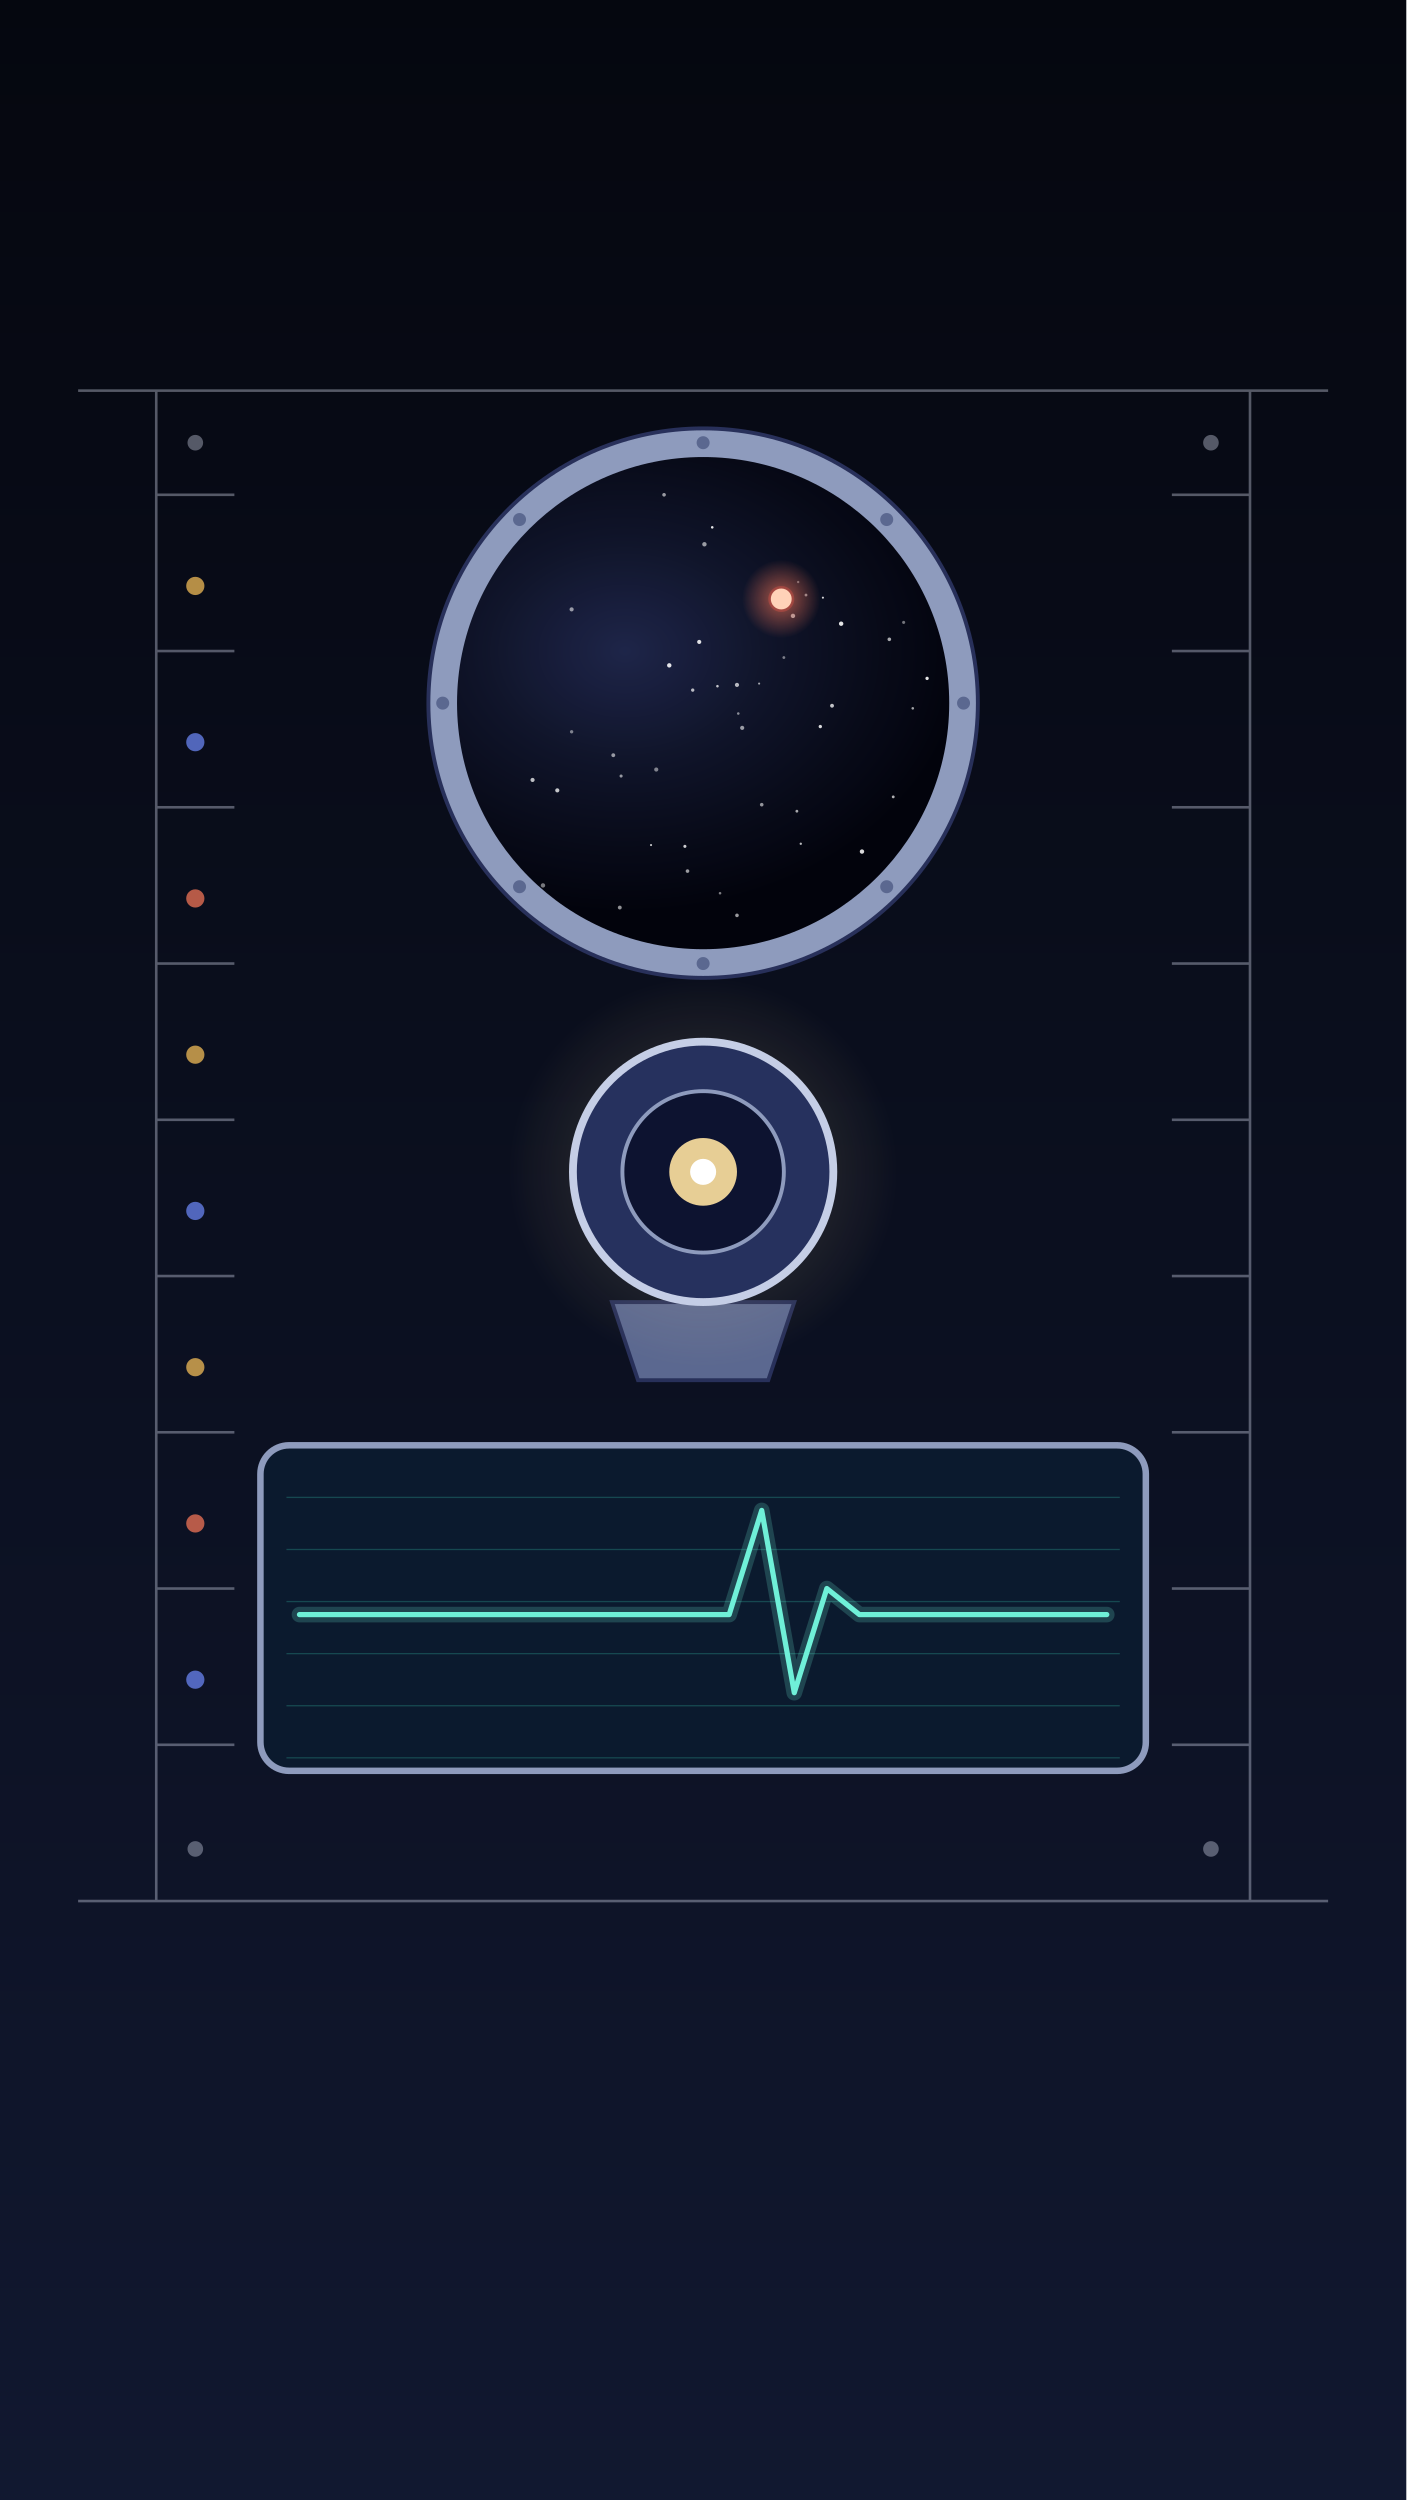
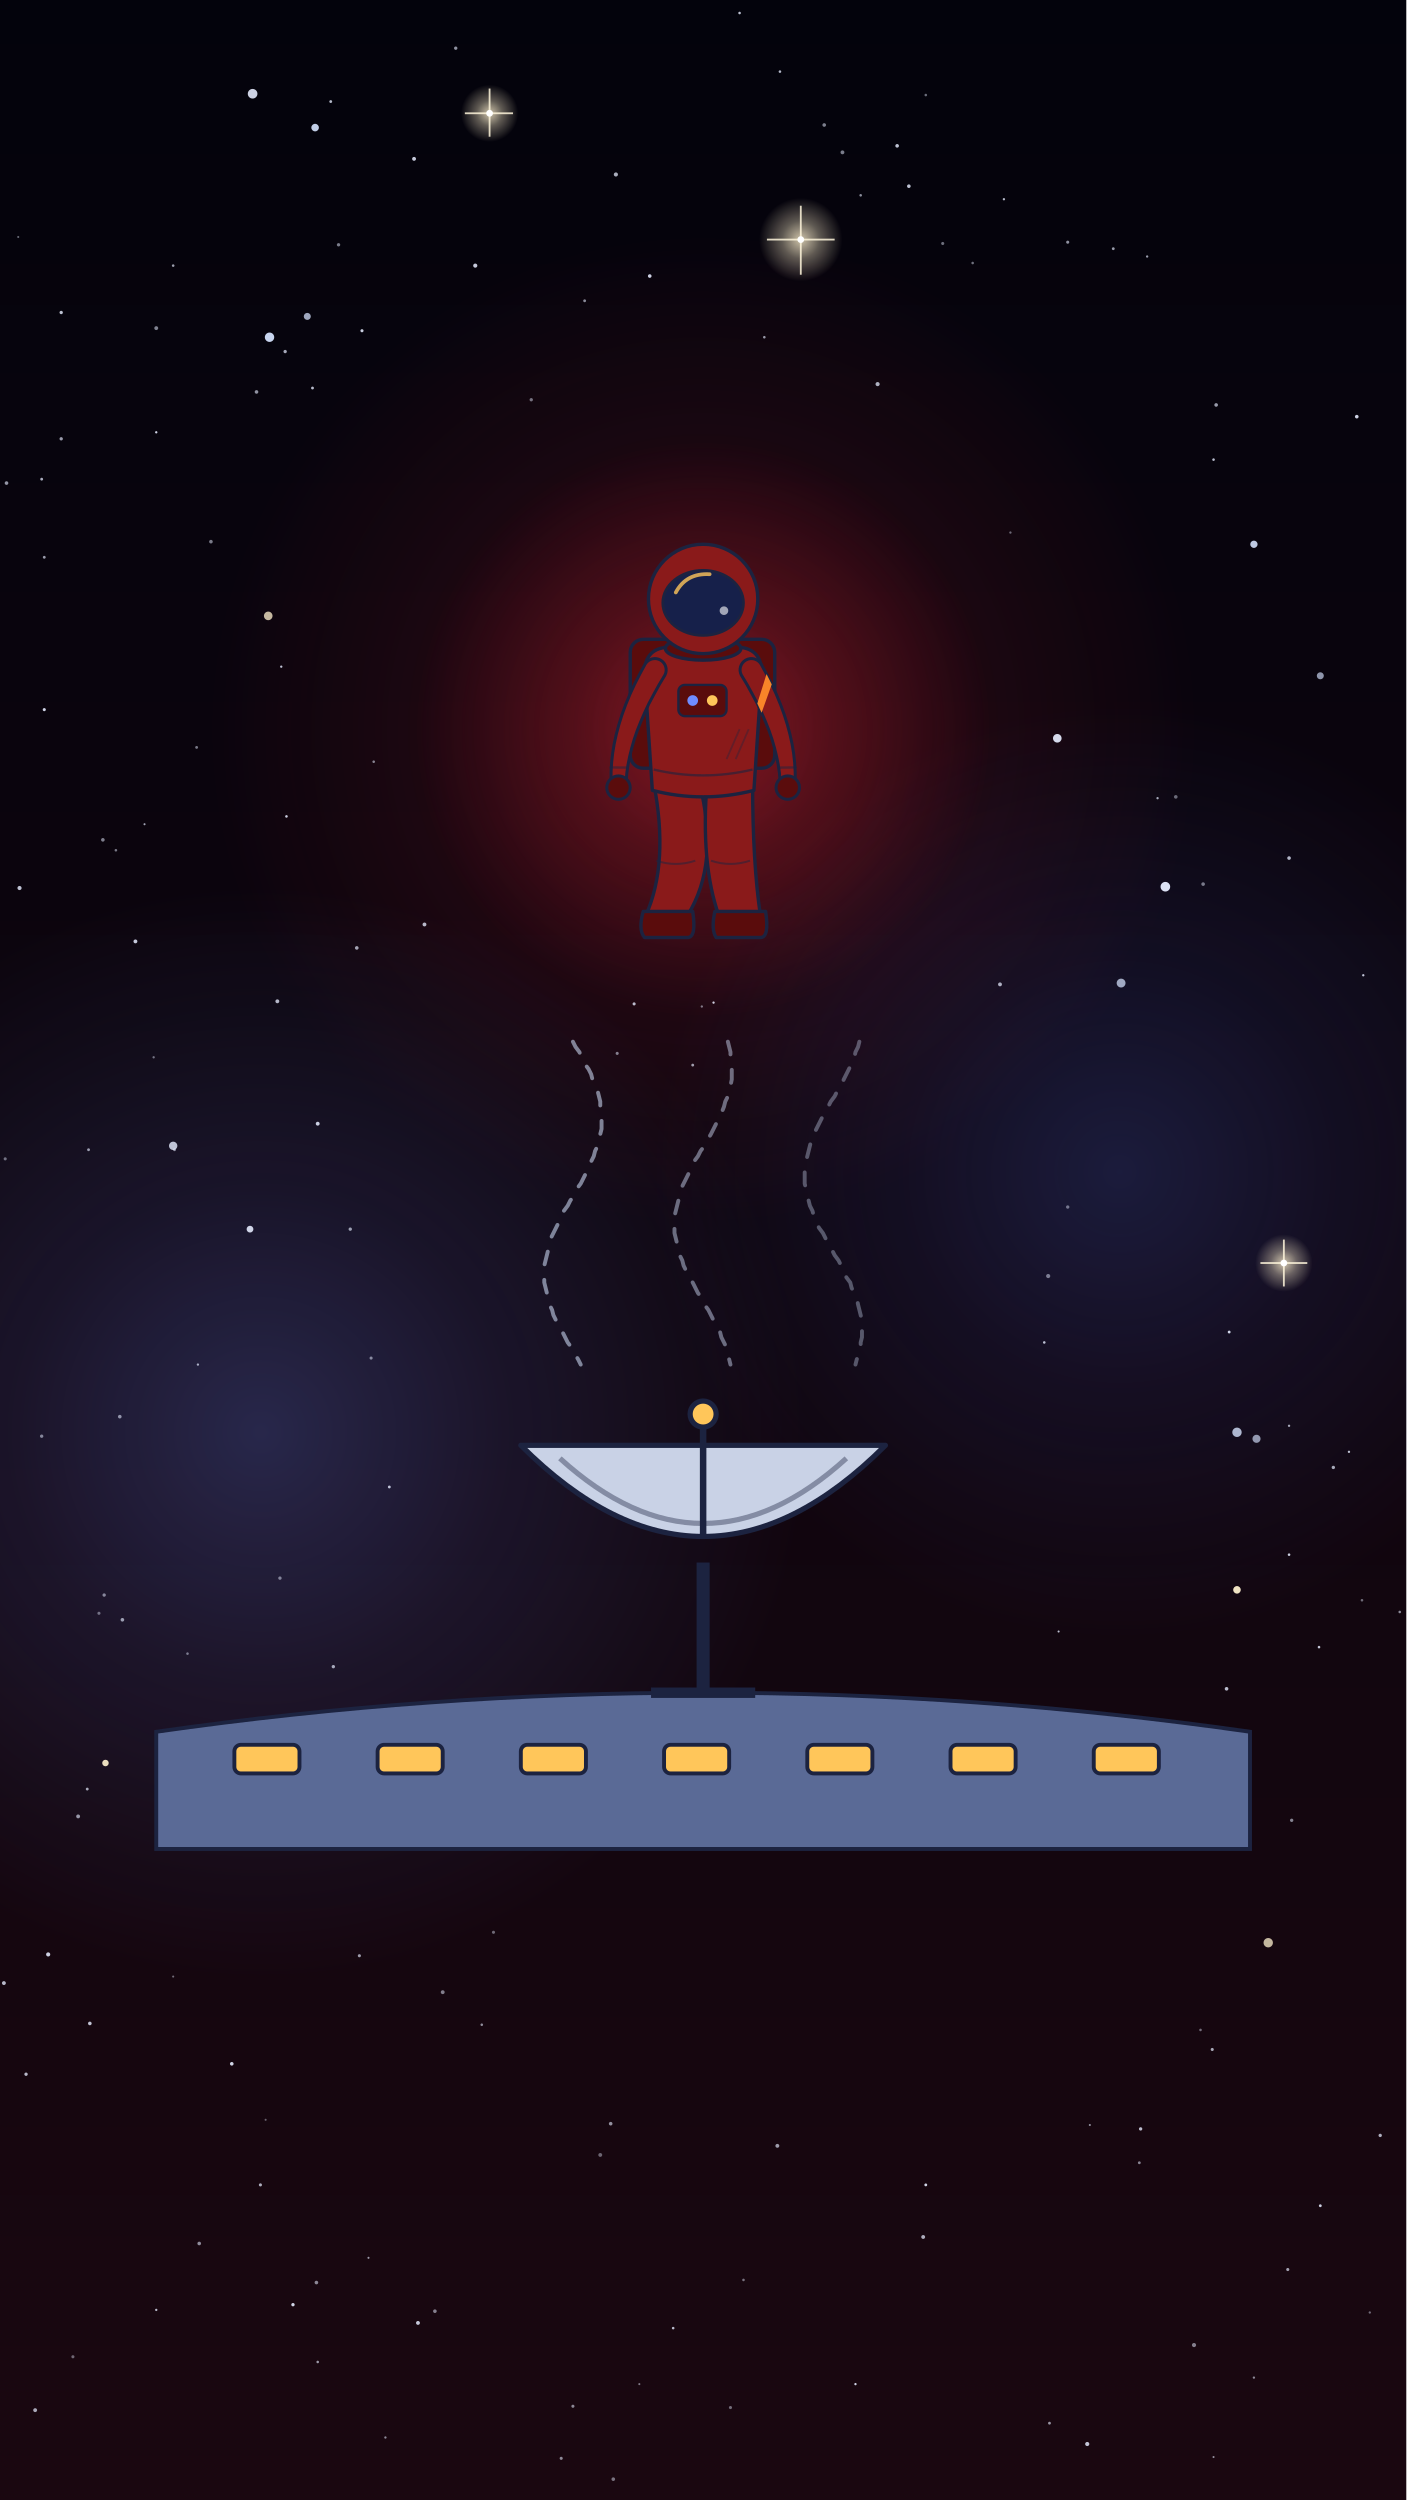
<svg xmlns="http://www.w3.org/2000/svg" viewBox="0 0 1080 1920" width="1080" height="1920">
  <defs>
-     <linearGradient id="U015l1" x1="0" y1="0" x2="0" y2="1">
-       <stop offset="0" stop-color="#05070f" stop-opacity="1" />
-       <stop offset="1" stop-color="#111830" stop-opacity="1" />
+     <radialGradient id="BEACONGLOW" cx="0.5" cy="0.5" r="0.5">
+       <stop offset="0" stop-color="#ff8a2a" stop-opacity="1" />
+       <stop offset=".4" stop-color="#ff8a2a" stop-opacity=".45" />
+       <stop offset="1" stop-color="#ff8a2a" stop-opacity="0" />
+     </radialGradient>
+     <linearGradient id="lg1" x1="0" y1="0" x2="0" y2="1">
+       <stop offset="0" stop-color="#03030c" stop-opacity="1" />
+       <stop offset="1" stop-color="#1a0710" stop-opacity="1" />
    </linearGradient>
-     <clipPath id="U015port">
-       <circle cx="540" cy="540" r="190" />
-     </clipPath>
-     <radialGradient id="U015r2">
-       <stop offset="0" stop-color="#6f8cff" stop-opacity="0.5" />
-       <stop offset="0.45" stop-color="#6f8cff" stop-opacity="0.23" />
+     <radialGradient id="rg2" cx="0.5" cy="0.5" r="0.5">
+       <stop offset="0" stop-color="#a01a2a" stop-opacity="1.0" />
+       <stop offset="0.45" stop-color="#a01a2a" stop-opacity="0.45" />
+       <stop offset="1" stop-color="#a01a2a" stop-opacity="0" />
+     </radialGradient>
+     <radialGradient id="rg3" cx="0.5" cy="0.5" r="0.5">
+       <stop offset="0" stop-color="#6f8cff" stop-opacity="1.0" />
+       <stop offset="0.45" stop-color="#6f8cff" stop-opacity="0.45" />
      <stop offset="1" stop-color="#6f8cff" stop-opacity="0" />
    </radialGradient>
-     <radialGradient id="U015r3">
-       <stop offset="0" stop-color="#ffe2a0" stop-opacity="1" />
-       <stop offset="0.3" stop-color="#ffe2a0" stop-opacity="0.45" />
-       <stop offset="1" stop-color="#ffe2a0" stop-opacity="0" />
-     </radialGradient>
-     <radialGradient id="U015r4">
-       <stop offset="0" stop-color="#ff7a5a" stop-opacity="1" />
-       <stop offset="0.3" stop-color="#ff7a5a" stop-opacity="0.45" />
-       <stop offset="1" stop-color="#ff7a5a" stop-opacity="0" />
+     <radialGradient id="rg4" cx="0.5" cy="0.5" r="0.5">
+       <stop offset="0" stop-color="#3a4fa8" stop-opacity="1.0" />
+       <stop offset="0.45" stop-color="#3a4fa8" stop-opacity="0.45" />
+       <stop offset="1" stop-color="#3a4fa8" stop-opacity="0" />
+     </radialGradient>
+     <radialGradient id="rg5" cx="0.5" cy="0.5" r="0.5">
+       <stop offset="0" stop-color="#fff2cf" stop-opacity="0.8" />
+       <stop offset="0.45" stop-color="#fff2cf" stop-opacity="0.36" />
+       <stop offset="1" stop-color="#fff2cf" stop-opacity="0" />
+     </radialGradient>
+     <radialGradient id="rg6" cx="0.5" cy="0.5" r="0.5">
+       <stop offset="0" stop-color="#fff2cf" stop-opacity="0.8" />
+       <stop offset="0.45" stop-color="#fff2cf" stop-opacity="0.36" />
+       <stop offset="1" stop-color="#fff2cf" stop-opacity="0" />
+     </radialGradient>
+     <radialGradient id="rg7" cx="0.5" cy="0.5" r="0.5">
+       <stop offset="0" stop-color="#fff2cf" stop-opacity="0.8" />
+       <stop offset="0.45" stop-color="#fff2cf" stop-opacity="0.36" />
+       <stop offset="1" stop-color="#fff2cf" stop-opacity="0" />
+     </radialGradient>
+     <radialGradient id="rg8" cx="0.5" cy="0.5" r="0.5">
+       <stop offset="0" stop-color="#c0202a" stop-opacity="0.55" />
+       <stop offset="0.45" stop-color="#c0202a" stop-opacity="0.25" />
+       <stop offset="1" stop-color="#c0202a" stop-opacity="0" />
    </radialGradient>
  </defs>
-   <rect id="bg-sky" width="1080" height="1920" fill="url(#U015l1)" />
-   <g id="bg-console-wall" stroke="#e6ecff" fill="none" opacity=".35" stroke-width="2">
-     <path d="M60 300 L1020 300 M60 1460 L1020 1460 M120 300 L120 1460 M960 300 L960 1460" />
-     <path d="M120 380 L180 380 M900 380 L960 380" />
-     <path d="M120 500 L180 500 M900 500 L960 500" />
-     <path d="M120 620 L180 620 M900 620 L960 620" />
-     <path d="M120 740 L180 740 M900 740 L960 740" />
-     <path d="M120 860 L180 860 M900 860 L960 860" />
-     <path d="M120 980 L180 980 M900 980 L960 980" />
-     <path d="M120 1100 L180 1100 M900 1100 L960 1100" />
-     <path d="M120 1220 L180 1220 M900 1220 L960 1220" />
-     <path d="M120 1340 L180 1340 M900 1340 L960 1340" />
-     <circle cx="150" cy="340" r="5" fill="#e6ecff" />
-     <circle cx="150" cy="1420" r="5" fill="#e6ecff" />
-     <circle cx="930" cy="340" r="5" fill="#e6ecff" />
-     <circle cx="930" cy="1420" r="5" fill="#e6ecff" />
-   </g>
-   <g id="bg-console-lights">
-     <circle cx="150" cy="450" r="7" fill="#ffc65a" opacity=".7" />
-     <circle cx="150" cy="570" r="7" fill="#6f8cff" opacity=".7" />
-     <circle cx="150" cy="690" r="7" fill="#ff7a5a" opacity=".7" />
-     <circle cx="150" cy="810" r="7" fill="#ffc65a" opacity=".7" />
-     <circle cx="150" cy="930" r="7" fill="#6f8cff" opacity=".7" />
-     <circle cx="150" cy="1050" r="7" fill="#ffc65a" opacity=".7" />
-     <circle cx="150" cy="1170" r="7" fill="#ff7a5a" opacity=".7" />
-     <circle cx="150" cy="1290" r="7" fill="#6f8cff" opacity=".7" />
-   </g>
-   <g id="porthole-window-view" clip-path="url(#U015port)">
-     <rect x="300" y="300" width="480" height="480" fill="#02030c" />
-     <ellipse cx="480" cy="500" rx="260" ry="200" fill="url(#U015r2)" opacity=".5" />
-     <circle cx="717" cy="354" r="1.5" fill="#fff" opacity="0.48" />
-     <circle cx="725" cy="356" r="1.7" fill="#fff" opacity="0.74" />
-     <circle cx="676" cy="730" r="1.0" fill="#fff" opacity="0.57" />
-     <circle cx="619" cy="457" r="1.1" fill="#fff" opacity="0.51" />
-     <circle cx="676" cy="682" r="1.6" fill="#fff" opacity="0.51" />
-     <circle cx="701" cy="544" r="1.0" fill="#fff" opacity="0.63" />
-     <circle cx="510" cy="380" r="1.4" fill="#fff" opacity="0.58" />
-     <circle cx="566" cy="703" r="1.4" fill="#fff" opacity="0.60" />
-     <circle cx="678" cy="728" r="1.3" fill="#fff" opacity="0.87" />
-     <circle cx="357" cy="403" r="1.0" fill="#fff" opacity="0.87" />
-     <circle cx="612" cy="623" r="1.1" fill="#fff" opacity="0.65" />
-     <circle cx="687" cy="388" r="0.9" fill="#fff" opacity="0.42" />
-     <circle cx="528" cy="669" r="1.4" fill="#fff" opacity="0.60" />
-     <circle cx="541" cy="418" r="1.7" fill="#fff" opacity="0.58" />
-     <circle cx="439" cy="468" r="1.6" fill="#fff" opacity="0.56" />
-     <circle cx="694" cy="478" r="1.2" fill="#fff" opacity="0.44" />
-     <circle cx="695" cy="653" r="1.3" fill="#fff" opacity="0.46" />
-     <circle cx="537" cy="493" r="1.6" fill="#fff" opacity="0.86" />
-     <circle cx="632" cy="459" r="0.8" fill="#fff" opacity="0.85" />
-     <circle cx="709" cy="410" r="1.3" fill="#fff" opacity="0.64" />
-     <circle cx="721" cy="366" r="0.9" fill="#fff" opacity="0.82" />
-     <circle cx="566" cy="526" r="1.6" fill="#fff" opacity="0.70" />
-     <circle cx="613" cy="447" r="0.9" fill="#fff" opacity="0.40" />
-     <circle cx="477" cy="596" r="1.2" fill="#fff" opacity="0.57" />
-     <circle cx="585" cy="618" r="1.4" fill="#fff" opacity="0.56" />
-     <circle cx="662" cy="654" r="1.7" fill="#fff" opacity="0.85" />
-     <circle cx="356" cy="604" r="1.1" fill="#fff" opacity="0.59" />
-     <circle cx="547" cy="405" r="1.0" fill="#fff" opacity="0.89" />
-     <circle cx="476" cy="697" r="1.5" fill="#fff" opacity="0.56" />
-     <circle cx="471" cy="580" r="1.5" fill="#fff" opacity="0.57" />
-     <circle cx="372" cy="415" r="1.7" fill="#fff" opacity="0.76" />
-     <circle cx="391" cy="667" r="1.4" fill="#fff" opacity="0.57" />
-     <circle cx="690" cy="399" r="0.9" fill="#fff" opacity="0.57" />
-     <circle cx="630" cy="558" r="1.3" fill="#fff" opacity="0.85" />
-     <circle cx="500" cy="649" r="0.8" fill="#fff" opacity="0.79" />
-     <circle cx="409" cy="599" r="1.6" fill="#fff" opacity="0.73" />
-     <circle cx="570" cy="559" r="1.6" fill="#fff" opacity="0.58" />
-     <circle cx="439" cy="562" r="1.3" fill="#fff" opacity="0.46" />
-     <circle cx="551" cy="527" r="1.0" fill="#fff" opacity="0.75" />
-     <circle cx="646" cy="479" r="1.7" fill="#fff" opacity="0.89" />
-     <circle cx="602" cy="505" r="1.1" fill="#fff" opacity="0.46" />
-     <circle cx="454" cy="730" r="0.9" fill="#fff" opacity="0.86" />
-     <circle cx="615" cy="648" r="0.9" fill="#fff" opacity="0.72" />
-     <circle cx="428" cy="607" r="1.6" fill="#fff" opacity="0.76" />
-     <circle cx="553" cy="686" r="1.0" fill="#fff" opacity="0.48" />
-     <circle cx="679" cy="371" r="1.2" fill="#fff" opacity="0.61" />
-     <circle cx="683" cy="491" r="1.4" fill="#fff" opacity="0.65" />
-     <circle cx="532" cy="530" r="1.3" fill="#fff" opacity="0.70" />
-     <circle cx="514" cy="511" r="1.7" fill="#fff" opacity="0.89" />
-     <circle cx="444" cy="710" r="0.8" fill="#fff" opacity="0.57" />
-     <circle cx="692" cy="414" r="1.5" fill="#fff" opacity="0.90" />
-     <circle cx="583" cy="525" r="0.8" fill="#fff" opacity="0.63" />
-     <circle cx="526" cy="650" r="1.2" fill="#fff" opacity="0.80" />
-     <circle cx="504" cy="591" r="1.6" fill="#fff" opacity="0.48" />
-     <circle cx="712" cy="521" r="1.3" fill="#fff" opacity="0.89" />
-     <circle cx="567" cy="548" r="1.0" fill="#fff" opacity="0.51" />
-     <circle cx="639" cy="542" r="1.5" fill="#fff" opacity="0.75" />
-     <circle cx="609" cy="473" r="1.7" fill="#fff" opacity="0.62" />
-     <circle cx="417" cy="680" r="1.7" fill="#fff" opacity="0.46" />
-     <circle cx="686" cy="612" r="1.1" fill="#fff" opacity="0.69" />
-     <circle cx="600" cy="460" r="10" fill="#d0343a" opacity=".35" />
-     <circle cx="600" cy="460" r="3" fill="#ff7a5a" opacity=".6" />
-   </g>
-   <g id="porthole-window-frame" fill="none" stroke="#28305a">
-     <circle cx="540" cy="540" r="200" stroke="#8e9bbd" stroke-width="22" />
-     <circle cx="540" cy="540" r="211" stroke-width="3" />
-     <circle cx="740" cy="540" r="5" fill="#5b6890" stroke="none" />
-     <circle cx="681" cy="681" r="5" fill="#5b6890" stroke="none" />
-     <circle cx="540" cy="740" r="5" fill="#5b6890" stroke="none" />
-     <circle cx="399" cy="681" r="5" fill="#5b6890" stroke="none" />
-     <circle cx="340" cy="540" r="5" fill="#5b6890" stroke="none" />
-     <circle cx="399" cy="399" r="5" fill="#5b6890" stroke="none" />
-     <circle cx="540" cy="340" r="5" fill="#5b6890" stroke="none" />
-     <circle cx="681" cy="399" r="5" fill="#5b6890" stroke="none" />
-   </g>
-   <g id="detector-sensor-mount" stroke="#28305a" stroke-width="3">
-     <path d="M470 1000 L610 1000 L590 1060 L490 1060 Z" fill="#5b6890" />
-   </g>
-   <g id="mv-core-ping-detector-sensor">
-     <circle cx="540" cy="900" r="150" fill="url(#U015r3)" opacity=".35" />
-     <circle cx="540" cy="900" r="100" fill="#26315e" stroke="#c5cee6" stroke-width="6" />
-     <circle cx="540" cy="900" r="62" fill="#0d1330" stroke="#8e9bbd" stroke-width="3" />
-     <circle cx="540" cy="900" r="26" fill="#ffe2a0" opacity=".9" />
-     <circle cx="540" cy="900" r="10" fill="#fff" />
-   </g>
-   <g id="readout-screen" stroke="#28305a" stroke-width="3">
-     <rect x="200" y="1110" width="680" height="250" rx="22" fill="#0b1a2e" stroke="#8e9bbd" stroke-width="5" />
-     <path d="M220 1150 L860 1150" stroke="#2a9d8f" stroke-width="1" opacity=".35" />
-     <path d="M220 1190 L860 1190" stroke="#2a9d8f" stroke-width="1" opacity=".35" />
-     <path d="M220 1230 L860 1230" stroke="#2a9d8f" stroke-width="1" opacity=".35" />
-     <path d="M220 1270 L860 1270" stroke="#2a9d8f" stroke-width="1" opacity=".35" />
-     <path d="M220 1310 L860 1310" stroke="#2a9d8f" stroke-width="1" opacity=".35" />
-     <path d="M220 1350 L860 1350" stroke="#2a9d8f" stroke-width="1" opacity=".35" />
-   </g>
-   <g id="mv-draw-signal-trace" data-dur="2.4" data-delay=".9" fill="none" stroke-linecap="round" stroke-linejoin="round">
-     <path d="M230 1240 L520 1240 L560 1240 L585 1160 L610 1300 L635 1220 L660 1240 L850 1240" stroke="#6ff0d8" stroke-width="12" opacity=".2" />
-     <path d="M230 1240 L520 1240 L560 1240 L585 1160 L610 1300 L635 1220 L660 1240 L850 1240" stroke="#6ff0d8" stroke-width="4" />
-   </g>
-   <g id="mv-path-last-photon" data-path="M600 460 C640 600 520 700 540 900" data-dur="1.6" data-delay=".2" data-rot="0">
-     <circle cx="600" cy="460" r="30" fill="url(#U015r4)" />
-     <circle cx="600" cy="460" r="8" fill="#ffd2b8" />
+   <rect id="bg-night-sky" width="1080" height="1920" fill="url(#lg1)" />
+   <g id="bg-nebula-haze">
+     <g id="mv-drift-nebula">
+       <circle cx="540" cy="560" r="380" fill="url(#rg2)" opacity="0.35" />
+     </g>
+     <circle cx="200" cy="1100" r="420" fill="url(#rg3)" opacity="0.25" />
+     <circle cx="860" cy="900" r="360" fill="url(#rg4)" opacity="0.3" />
+   </g>
+   <g id="bg-star-field">
+     <circle cx="260" cy="188" r="1.3" fill="#e6ecff" opacity="0.52" />
+     <circle cx="674" cy="295" r="1.6" fill="#e6ecff" opacity="0.74" />
+     <circle cx="318" cy="122" r="1.5" fill="#e6ecff" opacity="0.85" />
+     <circle cx="365" cy="204" r="1.6" fill="#e6ecff" opacity="0.85" />
+     <circle cx="499" cy="212" r="1.4" fill="#e6ecff" opacity="0.89" />
+     <circle cx="326" cy="710" r="1.5" fill="#e6ecff" opacity="0.77" />
+     <circle cx="990" cy="1194" r="1.0" fill="#e6ecff" opacity="0.88" />
+     <circle cx="875" cy="1661" r="1.1" fill="#e6ecff" opacity="0.55" />
+     <circle cx="1052" cy="1776" r="0.9" fill="#e6ecff" opacity="0.44" />
+     <circle cx="144" cy="1270" r="1.0" fill="#e6ecff" opacity="0.48" />
+     <circle cx="561" cy="1849" r="1.2" fill="#e6ecff" opacity="0.44" />
+     <circle cx="151" cy="574" r="1.1" fill="#e6ecff" opacity="0.50" />
+     <circle cx="89" cy="653" r="1.0" fill="#e6ecff" opacity="0.50" />
+     <circle cx="92" cy="1088" r="1.4" fill="#e6ecff" opacity="0.58" />
+     <circle cx="118" cy="812" r="0.9" fill="#e6ecff" opacity="0.47" />
+     <circle cx="283" cy="1734" r="0.8" fill="#e6ecff" opacity="0.64" />
+     <circle cx="15" cy="682" r="1.6" fill="#e6ecff" opacity="0.82" />
+     <circle cx="285" cy="1043" r="1.2" fill="#e6ecff" opacity="0.53" />
+     <circle cx="37" cy="1501" r="1.6" fill="#e6ecff" opacity="0.88" />
+     <circle cx="548" cy="770" r="0.9" fill="#e6ecff" opacity="0.89" />
+     <circle cx="473" cy="134" r="1.6" fill="#e6ecff" opacity="0.73" />
+     <circle cx="802" cy="1031" r="1.0" fill="#e6ecff" opacity="0.80" />
+     <circle cx="805" cy="980" r="1.6" fill="#e6ecff" opacity="0.49" />
+     <circle cx="1036" cy="1115" r="0.9" fill="#e6ecff" opacity="0.82" />
+     <circle cx="931" cy="1574" r="1.2" fill="#e6ecff" opacity="0.70" />
+     <circle cx="449" cy="231" r="1.1" fill="#e6ecff" opacity="0.58" />
+     <circle cx="47" cy="337" r="1.3" fill="#e6ecff" opacity="0.66" />
+     <circle cx="204" cy="1628" r="0.8" fill="#e6ecff" opacity="0.40" />
+     <circle cx="709" cy="1718" r="1.5" fill="#e6ecff" opacity="0.72" />
+     <circle cx="1013" cy="1265" r="1.0" fill="#e6ecff" opacity="0.84" />
+     <circle cx="806" cy="1861" r="1.1" fill="#e6ecff" opacity="0.62" />
+     <circle cx="321" cy="1784" r="1.5" fill="#e6ecff" opacity="0.84" />
+     <circle cx="813" cy="1253" r="0.8" fill="#e6ecff" opacity="0.81" />
+     <circle cx="215" cy="1212" r="1.3" fill="#e6ecff" opacity="0.50" />
+     <circle cx="771" cy="153" r="0.9" fill="#e6ecff" opacity="0.78" />
+     <circle cx="922" cy="1559" r="1.0" fill="#e6ecff" opacity="0.45" />
+     <circle cx="517" cy="1788" r="1.0" fill="#e6ecff" opacity="0.79" />
+     <circle cx="491" cy="1831" r="0.8" fill="#e6ecff" opacity="0.50" />
+     <circle cx="835" cy="1877" r="1.6" fill="#e6ecff" opacity="0.83" />
+     <circle cx="4" cy="890" r="1.2" fill="#e6ecff" opacity="0.45" />
+     <circle cx="200" cy="1678" r="1.2" fill="#e6ecff" opacity="0.73" />
+     <circle cx="917" cy="1801" r="1.6" fill="#e6ecff" opacity="0.52" />
+     <circle cx="661" cy="150" r="1.0" fill="#e6ecff" opacity="0.59" />
+     <circle cx="47" cy="240" r="1.3" fill="#e6ecff" opacity="0.81" />
+     <circle cx="408" cy="307" r="1.3" fill="#e6ecff" opacity="0.47" />
+     <circle cx="243" cy="1753" r="1.4" fill="#e6ecff" opacity="0.56" />
+     <circle cx="76" cy="1239" r="1.2" fill="#e6ecff" opacity="0.43" />
+     <circle cx="820" cy="927" r="1.3" fill="#e6ecff" opacity="0.45" />
+     <circle cx="932" cy="1887" r="0.8" fill="#e6ecff" opacity="0.58" />
+     <circle cx="944" cy="1023" r="1.1" fill="#e6ecff" opacity="0.90" />
+     <circle cx="350" cy="37" r="1.3" fill="#e6ecff" opacity="0.61" />
+     <circle cx="20" cy="1593" r="1.3" fill="#e6ecff" opacity="0.78" />
+     <circle cx="269" cy="944" r="1.3" fill="#e6ecff" opacity="0.65" />
+     <circle cx="539" cy="773" r="0.9" fill="#e6ecff" opacity="0.50" />
+     <circle cx="296" cy="1872" r="0.9" fill="#e6ecff" opacity="0.57" />
+     <circle cx="79" cy="645" r="1.4" fill="#e6ecff" opacity="0.53" />
+     <circle cx="1047" cy="749" r="0.9" fill="#e6ecff" opacity="0.83" />
+     <circle cx="903" cy="612" r="1.4" fill="#e6ecff" opacity="0.43" />
+     <circle cx="990" cy="659" r="1.4" fill="#e6ecff" opacity="0.76" />
+     <circle cx="153" cy="1723" r="1.4" fill="#e6ecff" opacity="0.58" />
+     <circle cx="56" cy="1810" r="1.2" fill="#e6ecff" opacity="0.42" />
+     <circle cx="256" cy="1280" r="1.3" fill="#e6ecff" opacity="0.69" />
+     <circle cx="934" cy="311" r="1.4" fill="#e6ecff" opacity="0.65" />
+     <circle cx="469" cy="1631" r="1.4" fill="#e6ecff" opacity="0.60" />
+     <circle cx="69" cy="1554" r="1.4" fill="#e6ecff" opacity="0.82" />
+     <circle cx="989" cy="1743" r="1.2" fill="#e6ecff" opacity="0.68" />
+     <circle cx="820" cy="186" r="1.2" fill="#e6ecff" opacity="0.61" />
+     <circle cx="225" cy="1770" r="1.3" fill="#e6ecff" opacity="0.90" />
+     <circle cx="568" cy="10" r="1.0" fill="#e6ecff" opacity="0.81" />
+     <circle cx="881" cy="197" r="0.9" fill="#e6ecff" opacity="0.66" />
+     <circle cx="932" cy="353" r="1.0" fill="#e6ecff" opacity="0.80" />
+     <circle cx="711" cy="73" r="1.0" fill="#e6ecff" opacity="0.45" />
+     <circle cx="724" cy="187" r="1.2" fill="#e6ecff" opacity="0.46" />
+     <circle cx="219" cy="270" r="1.3" fill="#e6ecff" opacity="0.71" />
+     <circle cx="68" cy="883" r="1.1" fill="#e6ecff" opacity="0.65" />
+     <circle cx="213" cy="769" r="1.5" fill="#e6ecff" opacity="0.77" />
+     <circle cx="633" cy="96" r="1.4" fill="#e6ecff" opacity="0.53" />
+     <circle cx="278" cy="254" r="1.2" fill="#e6ecff" opacity="0.87" />
+     <circle cx="32" cy="1103" r="1.3" fill="#e6ecff" opacity="0.52" />
+     <circle cx="599" cy="55" r="1.0" fill="#e6ecff" opacity="0.78" />
+     <circle cx="471" cy="1904" r="1.4" fill="#e6ecff" opacity="0.47" />
+     <circle cx="120" cy="252" r="1.5" fill="#e6ecff" opacity="0.54" />
+     <circle cx="27" cy="1851" r="1.5" fill="#e6ecff" opacity="0.71" />
+     <circle cx="747" cy="202" r="1.0" fill="#e6ecff" opacity="0.47" />
+     <circle cx="32" cy="368" r="1.1" fill="#e6ecff" opacity="0.73" />
+     <circle cx="287" cy="585" r="1.0" fill="#e6ecff" opacity="0.55" />
+     <circle cx="487" cy="771" r="1.2" fill="#e6ecff" opacity="0.79" />
+     <circle cx="133" cy="204" r="1.0" fill="#e6ecff" opacity="0.67" />
+     <circle cx="178" cy="1585" r="1.4" fill="#e6ecff" opacity="0.89" />
+     <circle cx="963" cy="1826" r="0.9" fill="#e6ecff" opacity="0.57" />
+     <circle cx="5" cy="371" r="1.4" fill="#e6ecff" opacity="0.63" />
+     <circle cx="647" cy="117" r="1.5" fill="#e6ecff" opacity="0.52" />
+     <circle cx="1075" cy="1238" r="1.0" fill="#e6ecff" opacity="0.58" />
+     <circle cx="440" cy="1848" r="1.2" fill="#e6ecff" opacity="0.56" />
+     <circle cx="133" cy="1518" r="0.8" fill="#e6ecff" opacity="0.45" />
+     <circle cx="274" cy="728" r="1.4" fill="#e6ecff" opacity="0.68" />
+     <circle cx="334" cy="1775" r="1.4" fill="#e6ecff" opacity="0.53" />
+     <circle cx="876" cy="1635" r="1.3" fill="#e6ecff" opacity="0.80" />
+     <circle cx="837" cy="1632" r="0.8" fill="#e6ecff" opacity="0.59" />
+     <circle cx="597" cy="1648" r="1.5" fill="#e6ecff" opacity="0.65" />
+     <circle cx="299" cy="1142" r="1.1" fill="#e6ecff" opacity="0.81" />
+     <circle cx="134" cy="883" r="1.1" fill="#e6ecff" opacity="0.60" />
+     <circle cx="1060" cy="1640" r="1.3" fill="#e6ecff" opacity="0.73" />
+     <circle cx="657" cy="1831" r="0.9" fill="#e6ecff" opacity="0.88" />
+     <circle cx="340" cy="1530" r="1.5" fill="#e6ecff" opacity="0.52" />
+     <circle cx="94" cy="1244" r="1.4" fill="#e6ecff" opacity="0.64" />
+     <circle cx="889" cy="613" r="0.9" fill="#e6ecff" opacity="0.71" />
+     <circle cx="120" cy="332" r="0.9" fill="#e6ecff" opacity="0.90" />
+     <circle cx="1046" cy="1229" r="1.0" fill="#e6ecff" opacity="0.44" />
+     <circle cx="220" cy="627" r="1.0" fill="#e6ecff" opacity="0.87" />
+     <circle cx="276" cy="1502" r="1.2" fill="#e6ecff" opacity="0.66" />
+     <circle cx="216" cy="512" r="0.9" fill="#e6ecff" opacity="0.82" />
+     <circle cx="1042" cy="320" r="1.4" fill="#e6ecff" opacity="0.89" />
+     <circle cx="120" cy="1774" r="0.9" fill="#e6ecff" opacity="0.78" />
+     <circle cx="3" cy="1523" r="1.5" fill="#e6ecff" opacity="0.78" />
+     <circle cx="1024" cy="1127" r="1.3" fill="#e6ecff" opacity="0.71" />
+     <circle cx="370" cy="1555" r="1.0" fill="#e6ecff" opacity="0.58" />
+     <circle cx="80" cy="1225" r="1.3" fill="#e6ecff" opacity="0.53" />
+     <circle cx="431" cy="1888" r="1.2" fill="#e6ecff" opacity="0.57" />
+     <circle cx="162" cy="416" r="1.4" fill="#e6ecff" opacity="0.51" />
+     <circle cx="244" cy="1814" r="1.0" fill="#e6ecff" opacity="0.64" />
+     <circle cx="587" cy="259" r="1.0" fill="#e6ecff" opacity="0.64" />
+     <circle cx="240" cy="298" r="1.1" fill="#e6ecff" opacity="0.79" />
+     <circle cx="924" cy="679" r="1.4" fill="#e6ecff" opacity="0.49" />
+     <circle cx="532" cy="818" r="1.1" fill="#e6ecff" opacity="0.66" />
+     <circle cx="768" cy="756" r="1.5" fill="#e6ecff" opacity="0.73" />
+     <circle cx="855" cy="191" r="1.1" fill="#e6ecff" opacity="0.65" />
+     <circle cx="67" cy="1374" r="1.1" fill="#e6ecff" opacity="0.71" />
+     <circle cx="152" cy="1048" r="0.9" fill="#e6ecff" opacity="0.70" />
+     <circle cx="244" cy="863" r="1.5" fill="#e6ecff" opacity="0.87" />
+     <circle cx="104" cy="723" r="1.5" fill="#e6ecff" opacity="0.85" />
+     <circle cx="254" cy="78" r="1.1" fill="#e6ecff" opacity="0.78" />
+     <circle cx="711" cy="1678" r="1.1" fill="#e6ecff" opacity="0.90" />
+     <circle cx="990" cy="1095" r="0.9" fill="#e6ecff" opacity="0.71" />
+     <circle cx="776" cy="409" r="0.9" fill="#e6ecff" opacity="0.43" />
+     <circle cx="689" cy="112" r="1.4" fill="#e6ecff" opacity="0.82" />
+     <circle cx="111" cy="633" r="0.8" fill="#e6ecff" opacity="0.69" />
+     <circle cx="698" cy="143" r="1.4" fill="#e6ecff" opacity="0.82" />
+     <circle cx="34" cy="428" r="1.1" fill="#e6ecff" opacity="0.65" />
+     <circle cx="1014" cy="1694" r="1.1" fill="#e6ecff" opacity="0.87" />
+     <circle cx="34" cy="545" r="1.2" fill="#e6ecff" opacity="0.90" />
+     <circle cx="992" cy="1398" r="1.3" fill="#e6ecff" opacity="0.54" />
+     <circle cx="461" cy="1655" r="1.5" fill="#e6ecff" opacity="0.41" />
+     <circle cx="197" cy="301" r="1.4" fill="#e6ecff" opacity="0.61" />
+     <circle cx="571" cy="1751" r="1.0" fill="#e6ecff" opacity="0.47" />
+     <circle cx="474" cy="809" r="1.2" fill="#e6ecff" opacity="0.52" />
+     <circle cx="14" cy="182" r="0.8" fill="#e6ecff" opacity="0.43" />
+     <circle cx="379" cy="1484" r="1.2" fill="#e6ecff" opacity="0.43" />
+     <circle cx="60" cy="1395" r="1.5" fill="#e6ecff" opacity="0.62" />
+     <circle cx="942" cy="1297" r="1.4" fill="#e6ecff" opacity="0.79" />
+   </g>
+   <g id="mv-glint-s1">
+     <circle cx="925" cy="1357" r="3.7" fill="#fff2cf" opacity="0.74" />
+     <circle cx="950" cy="1100" r="3.6" fill="#d6e4ff" opacity="0.79" />
+     <circle cx="812" cy="567" r="3.3" fill="#e6ecff" opacity="0.92" />
+     <circle cx="895" cy="681" r="3.7" fill="#e6ecff" opacity="0.95" />
+     <circle cx="242" cy="98" r="2.9" fill="#d6e4ff" opacity="0.90" />
+     <circle cx="861" cy="755" r="3.4" fill="#d6e4ff" opacity="0.72" />
+   </g>
+   <g id="mv-glint-s2">
+     <circle cx="950" cy="1221" r="2.9" fill="#fff2cf" opacity="0.93" />
+     <circle cx="974" cy="1492" r="3.6" fill="#fff2cf" opacity="0.75" />
+     <circle cx="236" cy="243" r="2.7" fill="#d6e4ff" opacity="0.73" />
+     <circle cx="965" cy="1105" r="3.1" fill="#d6e4ff" opacity="0.65" />
+     <circle cx="192" cy="944" r="2.6" fill="#e6ecff" opacity="0.89" />
+     <circle cx="81" cy="1354" r="2.5" fill="#fff2cf" opacity="0.91" />
+   </g>
+   <g id="mv-glint-s3">
+     <circle cx="206" cy="473" r="3.3" fill="#fff2cf" opacity="0.76" />
+     <circle cx="194" cy="72" r="3.7" fill="#e6ecff" opacity="0.89" />
+     <circle cx="133" cy="880" r="3.2" fill="#e6ecff" opacity="0.81" />
+     <circle cx="1014" cy="519" r="2.7" fill="#d6e4ff" opacity="0.65" />
+     <circle cx="207" cy="259" r="3.6" fill="#d6e4ff" opacity="0.93" />
+     <circle cx="963" cy="418" r="2.8" fill="#d6e4ff" opacity="0.88" />
+   </g>
+   <g id="bg-star-flare-0">
+     <circle cx="376" cy="87" r="22" fill="url(#rg5)" />
+     <path d="M357 87 L394 87 M376 68 L376 105" stroke="#fff6dc" stroke-width="1.4" opacity=".85" />
+     <circle cx="376" cy="87" r="2.6" fill="#fff" />
+   </g>
+   <g id="bg-star-flare-1">
+     <circle cx="615" cy="184" r="32" fill="url(#rg6)" />
+     <path d="M589 184 L641 184 M615 158 L615 211" stroke="#fff6dc" stroke-width="1.4" opacity=".85" />
+     <circle cx="615" cy="184" r="2.6" fill="#fff" />
+   </g>
+   <g id="bg-star-flare-2">
+     <circle cx="986" cy="970" r="22" fill="url(#rg7)" />
+     <path d="M968 970 L1004 970 M986 952 L986 988" stroke="#fff6dc" stroke-width="1.4" opacity=".85" />
+     <circle cx="986" cy="970" r="2.6" fill="#fff" />
+   </g>
+   <circle cx="540" cy="560" r="220" fill="url(#rg8)" />
+   <g id="mv-fade-astronaut-ghost" data-from=".6" data-to=".15" data-dur="3">
+     <g id="mv-breathe-astronaut-ghost" stroke="#1c2340" stroke-width="2.61" stroke-linejoin="round">
+       <rect x="484" y="491" width="111" height="99" rx="10" fill="#5a0c0c" />
+       <path d="M502 601 L537 601 Q553 663 528 703 L496 703 Q514 663 502 601 Z" fill="#8a1a1a" />
+       <path d="M494 700 L532 700 Q535 720 528 720 L495 720 Q490 714 494 700 Z" fill="#5a0c0c" />
+       <path d="M504 661 q15 5 30 0" fill="none" stroke-width="1.57" opacity=".5" />
+       <path d="M543 601 L578 601 Q578 663 584 703 L552 703 Q538 663 543 601 Z" fill="#8a1a1a" />
+       <path d="M549 700 L588 700 Q591 720 584 720 L550 720 Q546 714 549 700 Z" fill="#5a0c0c" />
+       <path d="M546 661 q15 5 30 0" fill="none" stroke-width="1.57" opacity=".5" />
+       <path d="M495 517 Q495 497 515 497 L565 497 Q585 497 585 517 L579 607 Q540 617 501 607 Z" fill="#8a1a1a" />
+       <rect x="521" y="526" width="37" height="24" rx="5" fill="#5a0c0c" stroke-width="1.83" />
+       <circle cx="532" cy="538" r="4.1" fill="#6f8cff" stroke="none" />
+       <circle cx="547" cy="538" r="4.1" fill="#ffc65a" stroke="none" />
+       <path d="M568 560 l-10 23 M575 560 l-10 23" fill="none" stroke-width="1.44" opacity=".35" />
+       <path d="M502 591 Q540 600 578 591" fill="none" stroke-width="1.83" opacity=".6" />
+       <ellipse cx="540" cy="498" rx="29" ry="9" fill="#5a0c0c" />
+       <circle cx="540" cy="460" r="42" fill="#8a1a1a" />
+       <ellipse cx="540" cy="463" rx="31" ry="25" fill="#16204a" stroke-width="2.09" />
+       <path d="M519 455 Q527 440 545 441" fill="none" stroke="#ffc65a" stroke-width="2.87" stroke-linecap="round" opacity=".8" />
+       <circle cx="556" cy="469" r="3.3" fill="#fff" stroke="none" opacity=".6" />
+       <g class="mv mv-limb-astronaut-ghost-arm-r-1" data-pivot="503.2 514.1">
+         <path d="M495.6,509.8 L491.3,517.7 L487.3,525.6 L483.7,533.4 L480.5,541.2 L477.7,548.9 L475.3,556.5 L473.3,564.0 L471.7,571.3 L470.5,578.6 L469.7,585.8 L469.3,592.9 L469.3,599.7 A5.8,5.8 0 0 0 480.9,600.1 L481.4,593.7 L482.3,587.4 L483.6,580.9 L485.2,574.4 L487.1,567.8 L489.4,561.1 L492.1,554.3 L495.1,547.4 L498.4,540.3 L502.2,533.2 L506.2,525.9 L510.7,518.4 A8.7,8.7 0 0 0 495.6,509.8Z" fill="#8a1a1a" stroke="#1c2340" stroke-width="2.32" stroke-linejoin="round" />
+         <path d="M468.8,589.4 L481.6,589.5" stroke="#1c2340" stroke-width="1.86" stroke-linecap="round" opacity=".5" />
+         <circle cx="475.0" cy="604.9" r="9.0" fill="#5a0c0c" stroke="#1c2340" stroke-width="2.32" />
+       </g>
+       <g class="mv mv-limb-astronaut-ghost-arm-l-1" data-pivot="576.8 514.1">
+         <path d="M569.3,518.4 L573.8,525.9 L577.8,533.2 L581.6,540.3 L584.9,547.4 L587.9,554.3 L590.6,561.1 L592.9,567.8 L594.8,574.4 L596.4,580.9 L597.7,587.4 L598.6,593.7 L599.1,600.1 A5.8,5.8 0 0 0 610.7,599.7 L610.7,592.9 L610.3,585.8 L609.5,578.6 L608.3,571.3 L606.7,564.0 L604.7,556.5 L602.3,548.9 L599.5,541.2 L596.3,533.4 L592.7,525.6 L588.7,517.7 L584.4,509.8 A8.7,8.7 0 0 0 569.3,518.4Z" fill="#8a1a1a" stroke="#1c2340" stroke-width="2.32" stroke-linejoin="round" />
+         <path d="M581.6 540.3 L588.7 517.7 L592.7 525.6 L584.9 547.4 Z" fill="#ff8a2a" stroke="none" opacity=".95" />
+         <path d="M598.4,589.5 L611.2,589.4" stroke="#1c2340" stroke-width="1.86" stroke-linecap="round" opacity=".5" />
+         <circle cx="605.0" cy="604.9" r="9.0" fill="#5a0c0c" stroke="#1c2340" stroke-width="2.32" />
+       </g>
+     </g>
+   </g>
+   <g id="mv-dash-radio-wave" fill="none" stroke="#d6e4ff" stroke-width="3" stroke-dasharray="10 12" stroke-linecap="round">
+     <path d="M440 800 L442 804 L445 808 L447 813 L449 817 L452 821 L454 825 L455 829 L457 834 L459 838 L460 842 L461 846 L461 850 L462 855 L462 859 L462 863 L462 867 L461 871 L460 876 L459 880 L457 884 L456 888 L454 892 L452 897 L450 901 L448 905 L446 909 L443 913 L441 918 L438 922 L436 926 L433 930 L431 934 L429 939 L427 943 L425 947 L423 951 L422 955 L421 960 L420 964 L419 968 L418 972 L418 976 L418 981 L418 985 L419 989 L420 993 L421 997 L422 1002 L424 1006 L425 1010 L427 1014 L429 1018 L432 1023 L434 1027 L436 1031 L439 1035 L441 1039 L444 1044 L446 1048" opacity="0.55" />
+     <path d="M559 800 L560 804 L561 808 L561 813 L562 817 L562 821 L562 825 L562 829 L561 834 L560 838 L559 842 L557 846 L556 850 L554 855 L552 859 L550 863 L548 867 L546 871 L543 876 L541 880 L538 884 L536 888 L533 892 L531 897 L529 901 L527 905 L525 909 L523 913 L522 918 L521 922 L520 926 L519 930 L518 934 L518 939 L518 943 L518 947 L519 951 L520 955 L521 960 L522 964 L524 968 L525 972 L527 976 L529 981 L532 985 L534 989 L536 993 L539 997 L541 1002 L544 1006 L546 1010 L548 1014 L550 1018 L553 1023 L554 1027 L556 1031 L558 1035 L559 1039 L560 1044 L561 1048" opacity="0.45" />
+     <path d="M660 800 L659 804 L657 808 L656 813 L654 817 L652 821 L650 825 L648 829 L646 834 L643 838 L641 842 L638 846 L636 850 L633 855 L631 859 L629 863 L627 867 L625 871 L623 876 L622 880 L621 884 L620 888 L619 892 L618 897 L618 901 L618 905 L618 909 L619 913 L620 918 L621 922 L622 926 L624 930 L625 934 L627 939 L629 943 L632 947 L634 951 L636 955 L639 960 L641 964 L644 968 L646 972 L648 976 L650 981 L653 985 L654 989 L656 993 L658 997 L659 1002 L660 1006 L661 1010 L662 1014 L662 1018 L662 1023 L662 1027 L661 1031 L661 1035 L660 1039 L658 1044 L657 1048" opacity="0.35" />
+   </g>
+   <g id="ship-hull" stroke="#1c2340" stroke-width="3">
+     <path d="M120 1330 Q540 1270 960 1330 L960 1420 L120 1420 Z" fill="#5a6a96" />
+     <rect x="180" y="1340" width="50" height="22" rx="5" fill="#ffc65a" />
+     <rect x="290" y="1340" width="50" height="22" rx="5" fill="#ffc65a" />
+     <rect x="400" y="1340" width="50" height="22" rx="5" fill="#ffc65a" />
+     <rect x="510" y="1340" width="50" height="22" rx="5" fill="#ffc65a" />
+     <rect x="620" y="1340" width="50" height="22" rx="5" fill="#ffc65a" />
+     <rect x="730" y="1340" width="50" height="22" rx="5" fill="#ffc65a" />
+     <rect x="840" y="1340" width="50" height="22" rx="5" fill="#ffc65a" />
+   </g>
+   <g id="mv-core-ping-radio-dish" stroke="#1c2340" stroke-width="4" stroke-linejoin="round">
+     <path d="M540 1300 L540 1200" stroke-width="10" />
+     <path d="M500 1300 L580 1300" stroke-width="8" />
+     <path d="M400 1110 Q540 1250 680 1110 Z" fill="#c9d2e6" />
+     <path d="M430 1120 Q540 1220 650 1120" fill="none" opacity=".4" />
+     <path d="M540 1180 L540 1090" stroke-width="5" />
+     <circle cx="540" cy="1086" r="10" fill="#ffc65a" />
  </g>
</svg>
